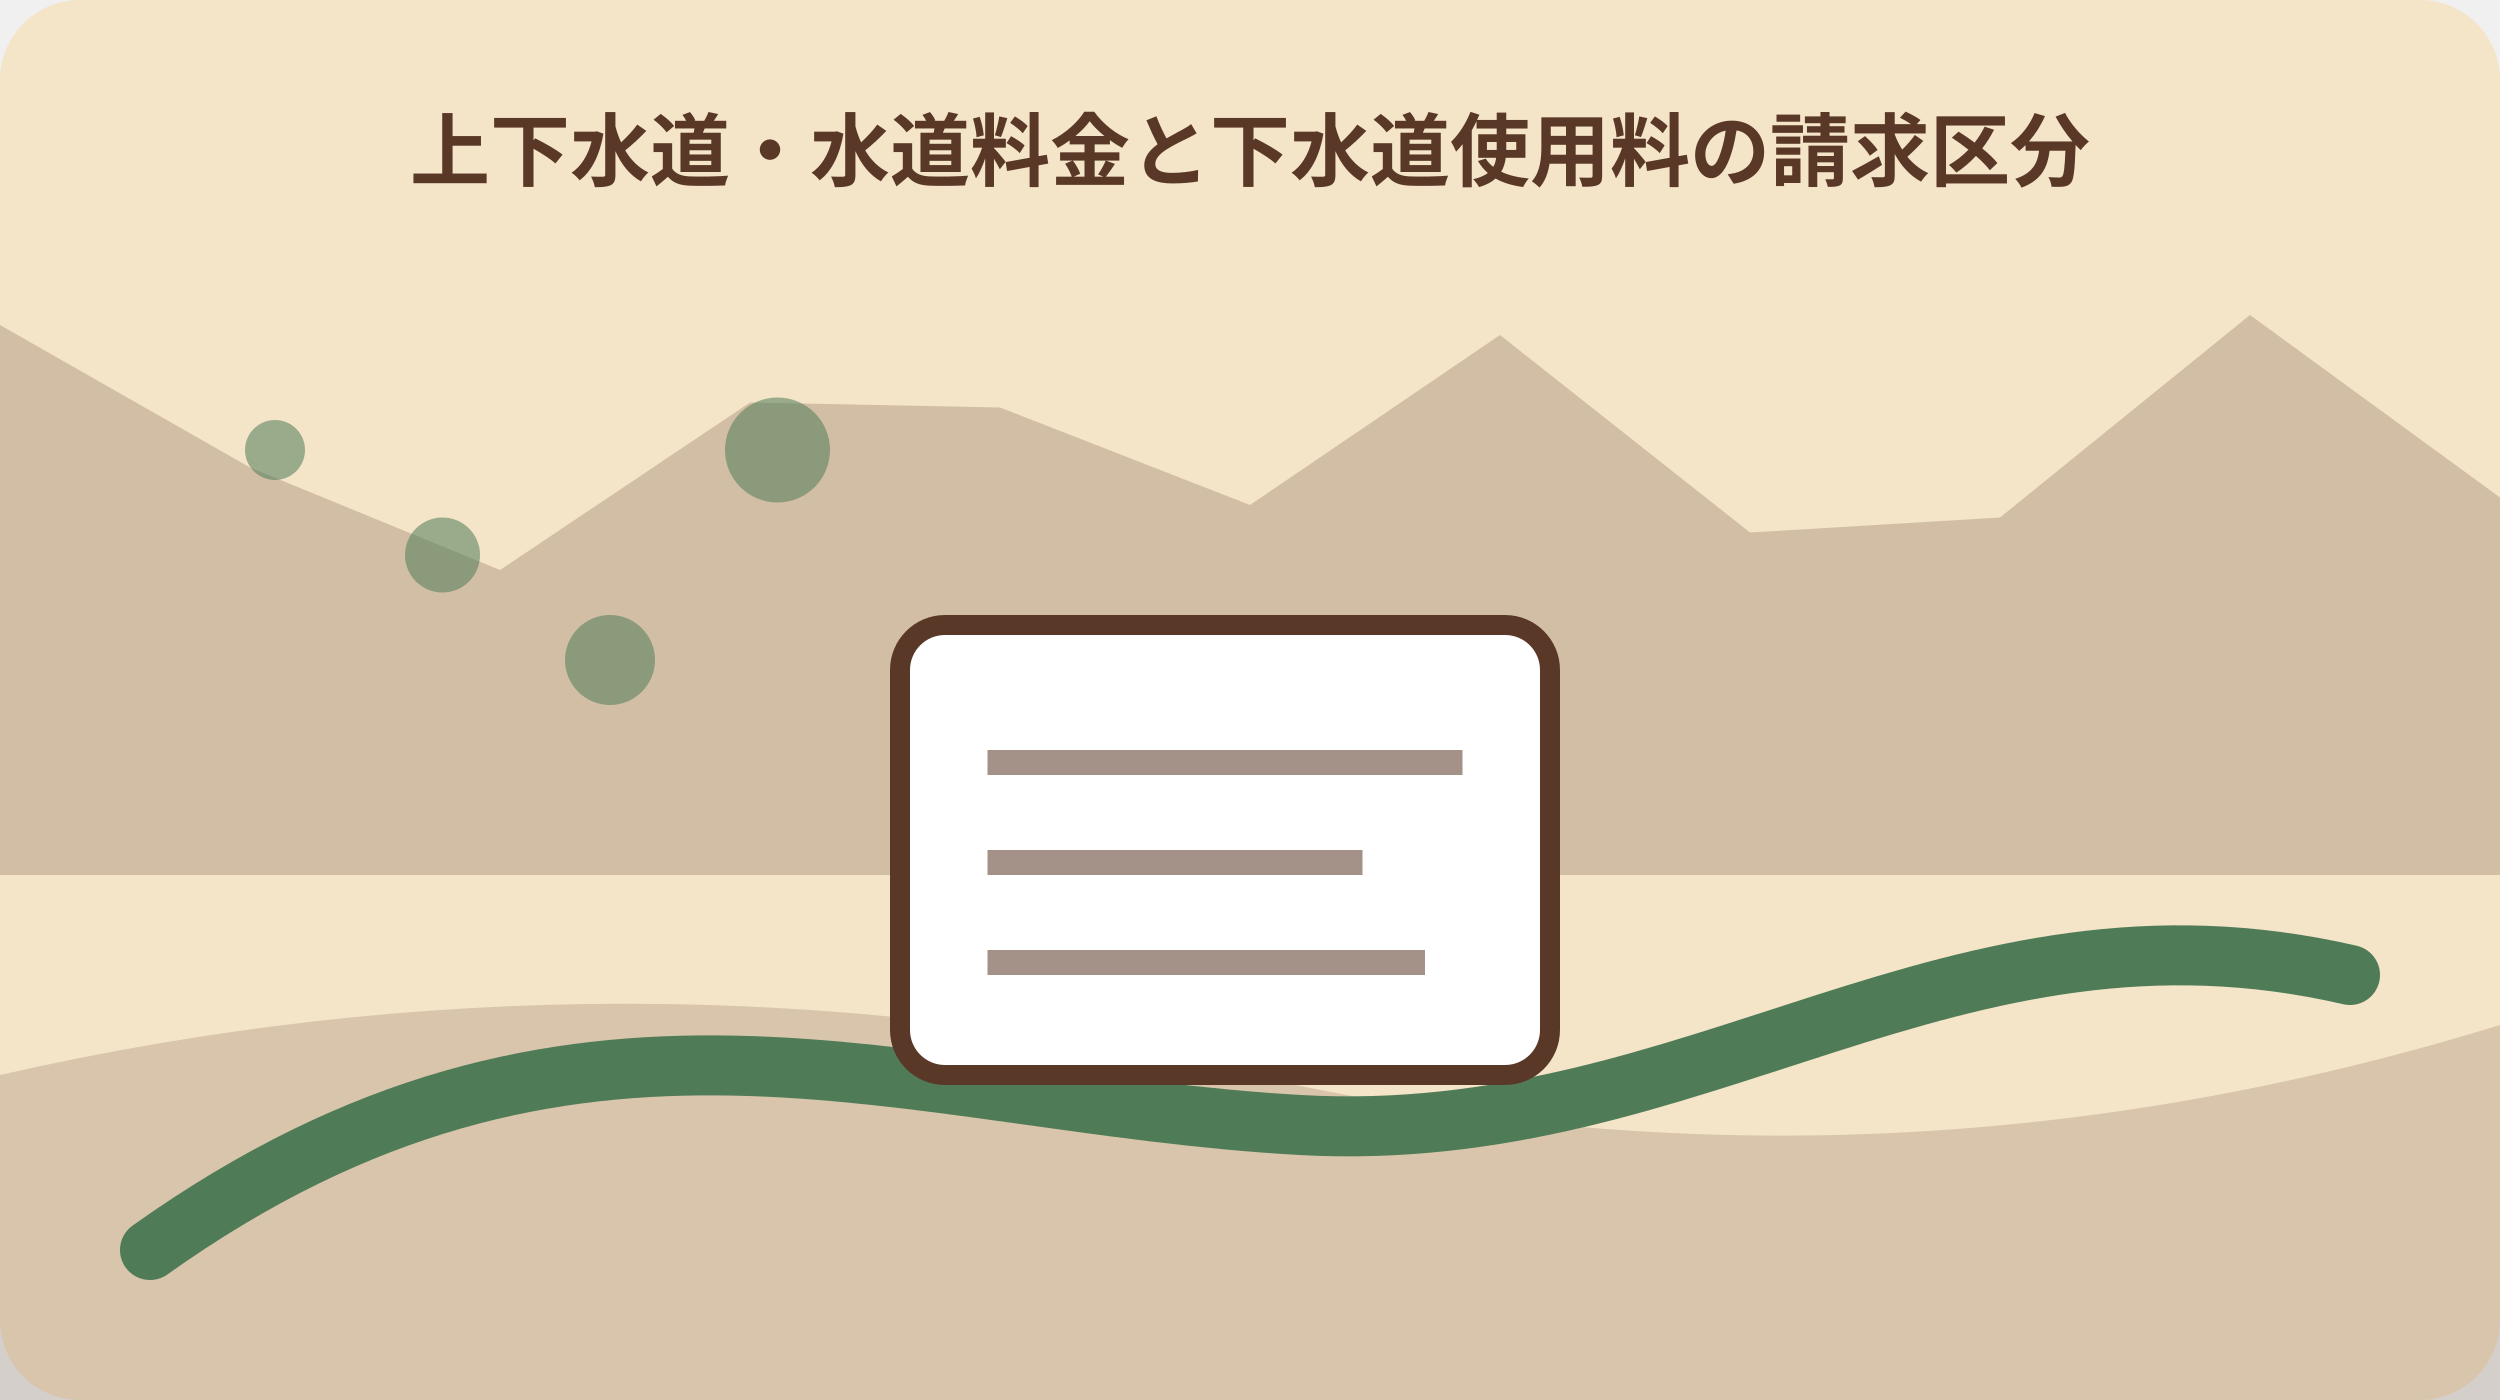
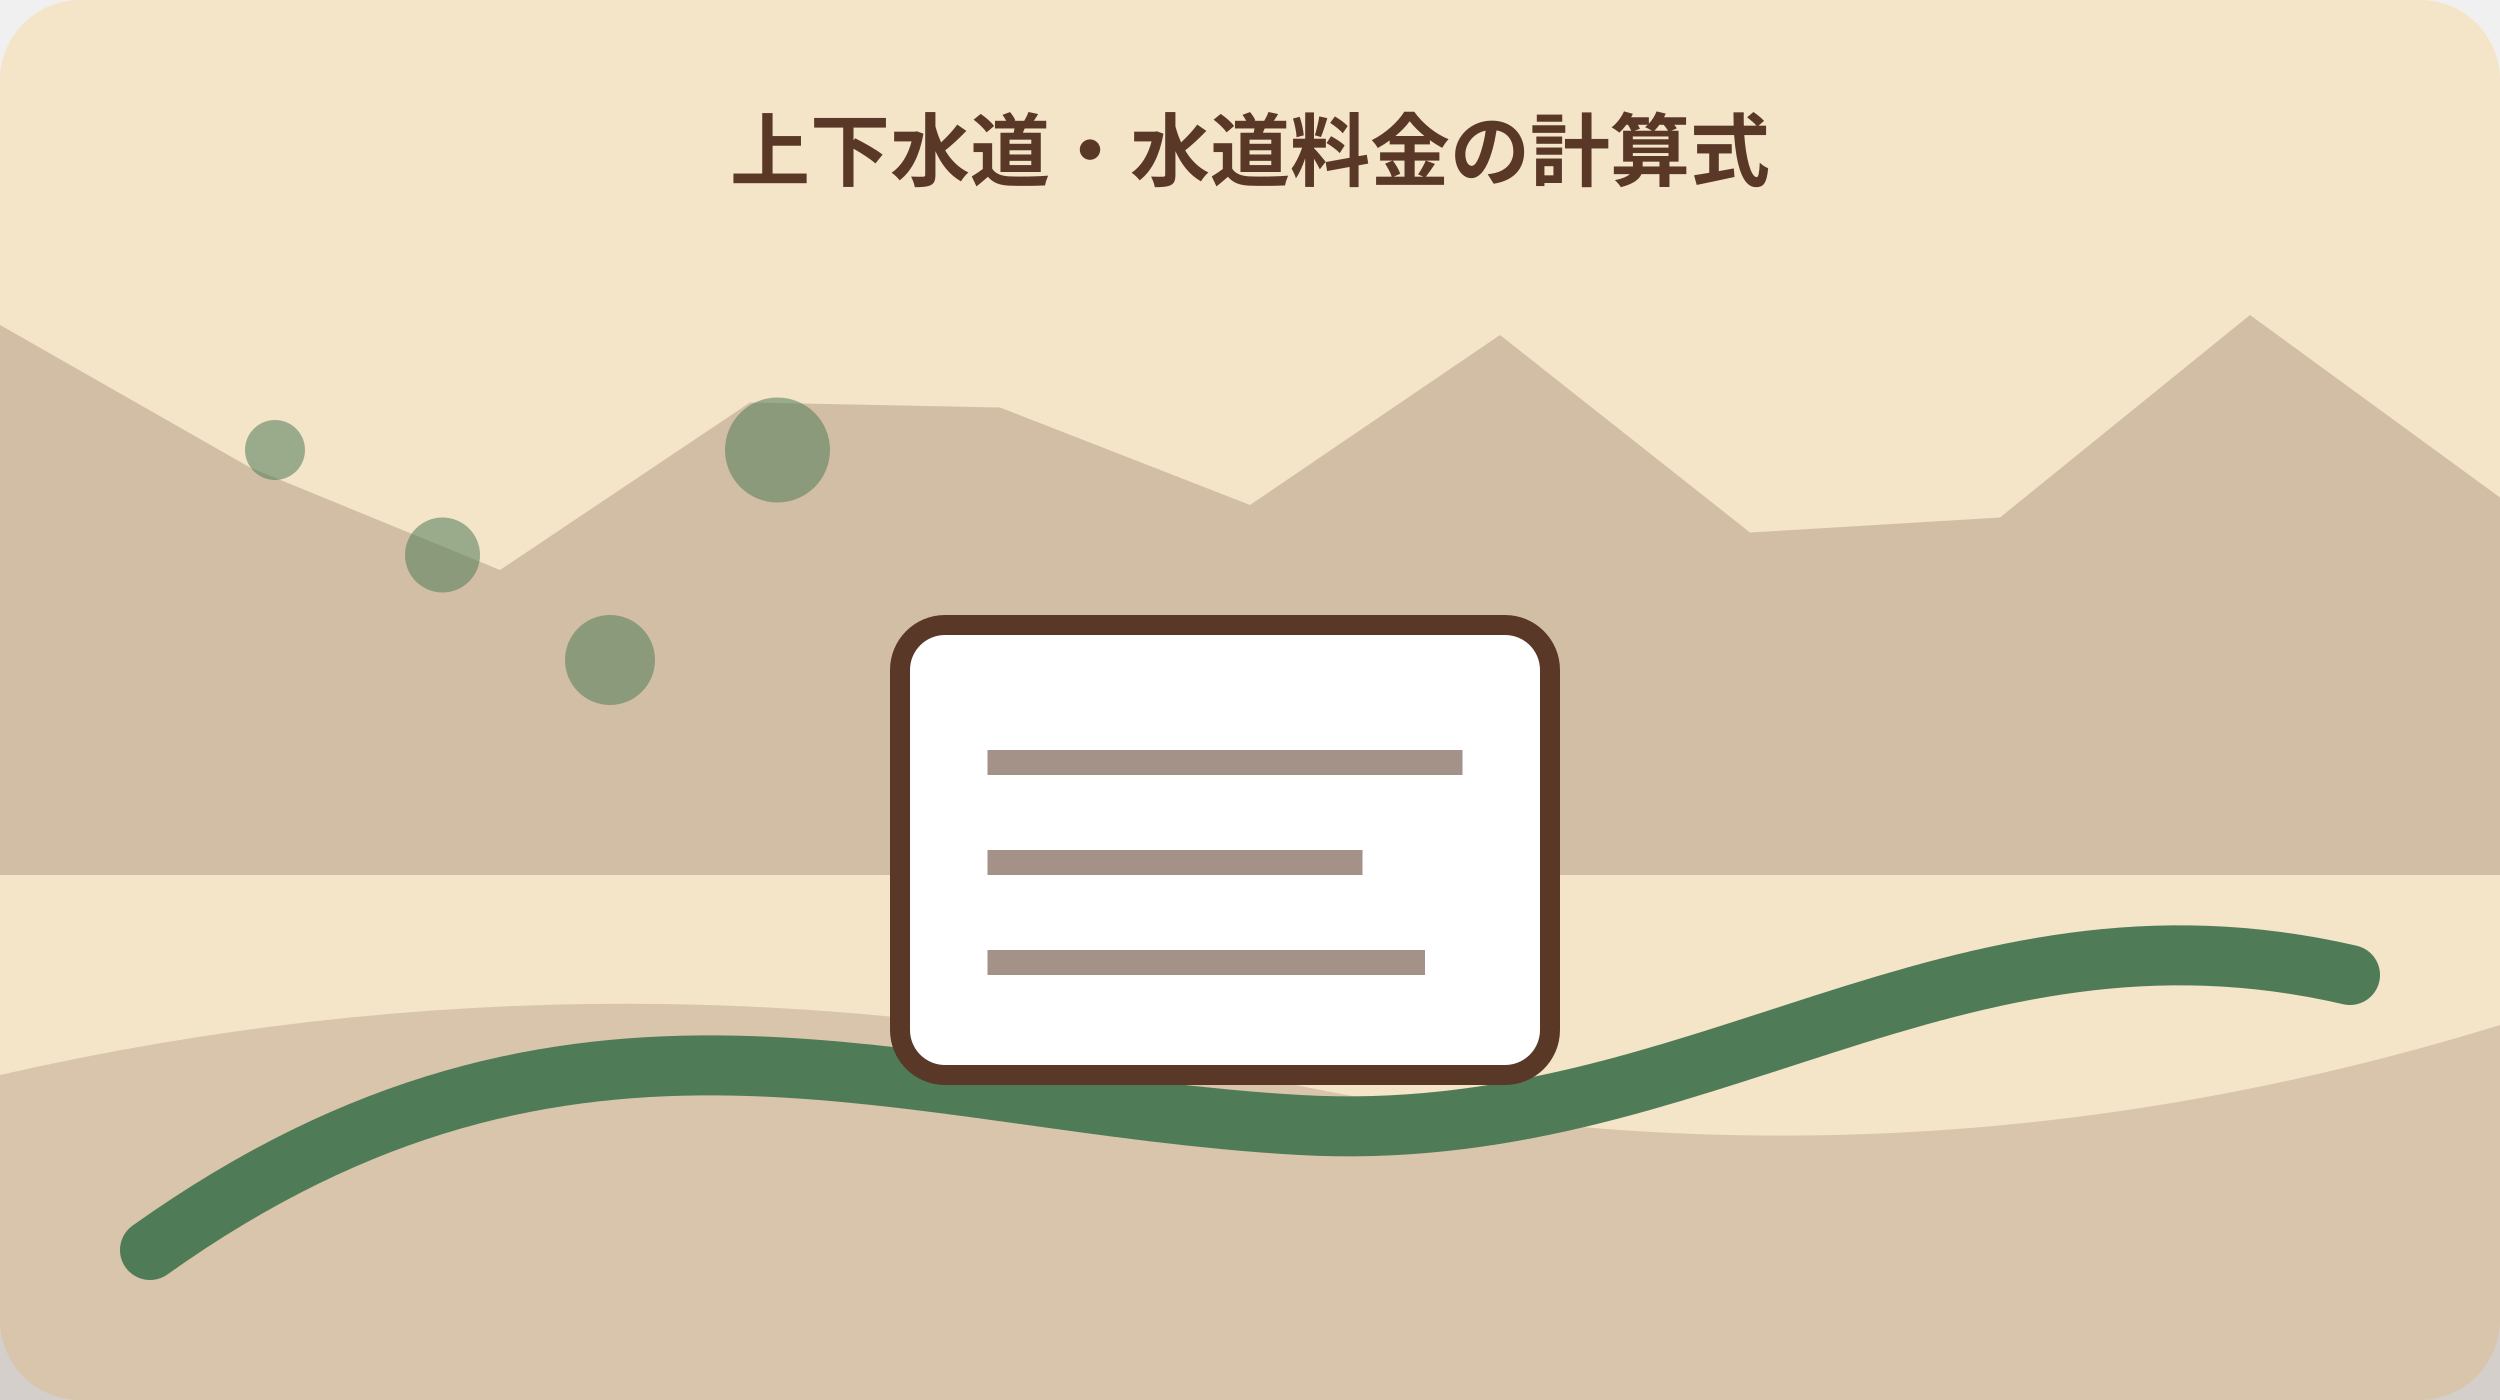
<svg xmlns="http://www.w3.org/2000/svg" width="1000" height="560" viewBox="0 0 1000 560" role="img" aria-labelledby="title desc" data-illustration="mori-editorial" data-topic-id="232" data-scene-index="2">
  <rect width="1000" height="560" rx="32" fill="#f4e4c8" />
  <polygon points="0,130 100,187 200,228 300,161 400,163 500,202 600,134 700,213 800,207 900,126 1000,199 1000,350 0,350" fill="#5a3827" opacity=".22" />
  <path d="M0 430 Q250 373 500 430 T1000 410 V560 H0Z" fill="#5a3827" opacity=".18" />
  <path d="M60 500 C230 379 360 441 520 450 S780 353 940 390" fill="none" stroke="#4f7b57" stroke-width="24" stroke-linecap="round" />
  <circle cx="110" cy="180" r="12" fill="#4f7b57" opacity=".55" />
  <circle cx="177" cy="222" r="15" fill="#4f7b57" opacity=".55" />
  <circle cx="244" cy="264" r="18" fill="#4f7b57" opacity=".55" />
  <circle cx="311" cy="180" r="21" fill="#4f7b57" opacity=".55" />
  <g data-scene="document">
    <rect x="360" y="250" width="260" height="180" rx="18" fill="#fff" stroke="#5a3827" stroke-width="8" />
    <path d="M395 305h190M395 345h150M395 385h175" stroke="#5a3827" stroke-width="10" opacity=".55" />
  </g>
-   <text x="500" y="72" text-anchor="middle" font-family="sans-serif" font-size="32" font-weight="700" fill="#5a3827">上下水道・水道料金と下水道使用料の請求区分</text>
+   <text x="500" y="72" text-anchor="middle" font-family="sans-serif" font-size="32" font-weight="700" fill="#5a3827">上下水道・水道料金の計算式</text>
</svg>
